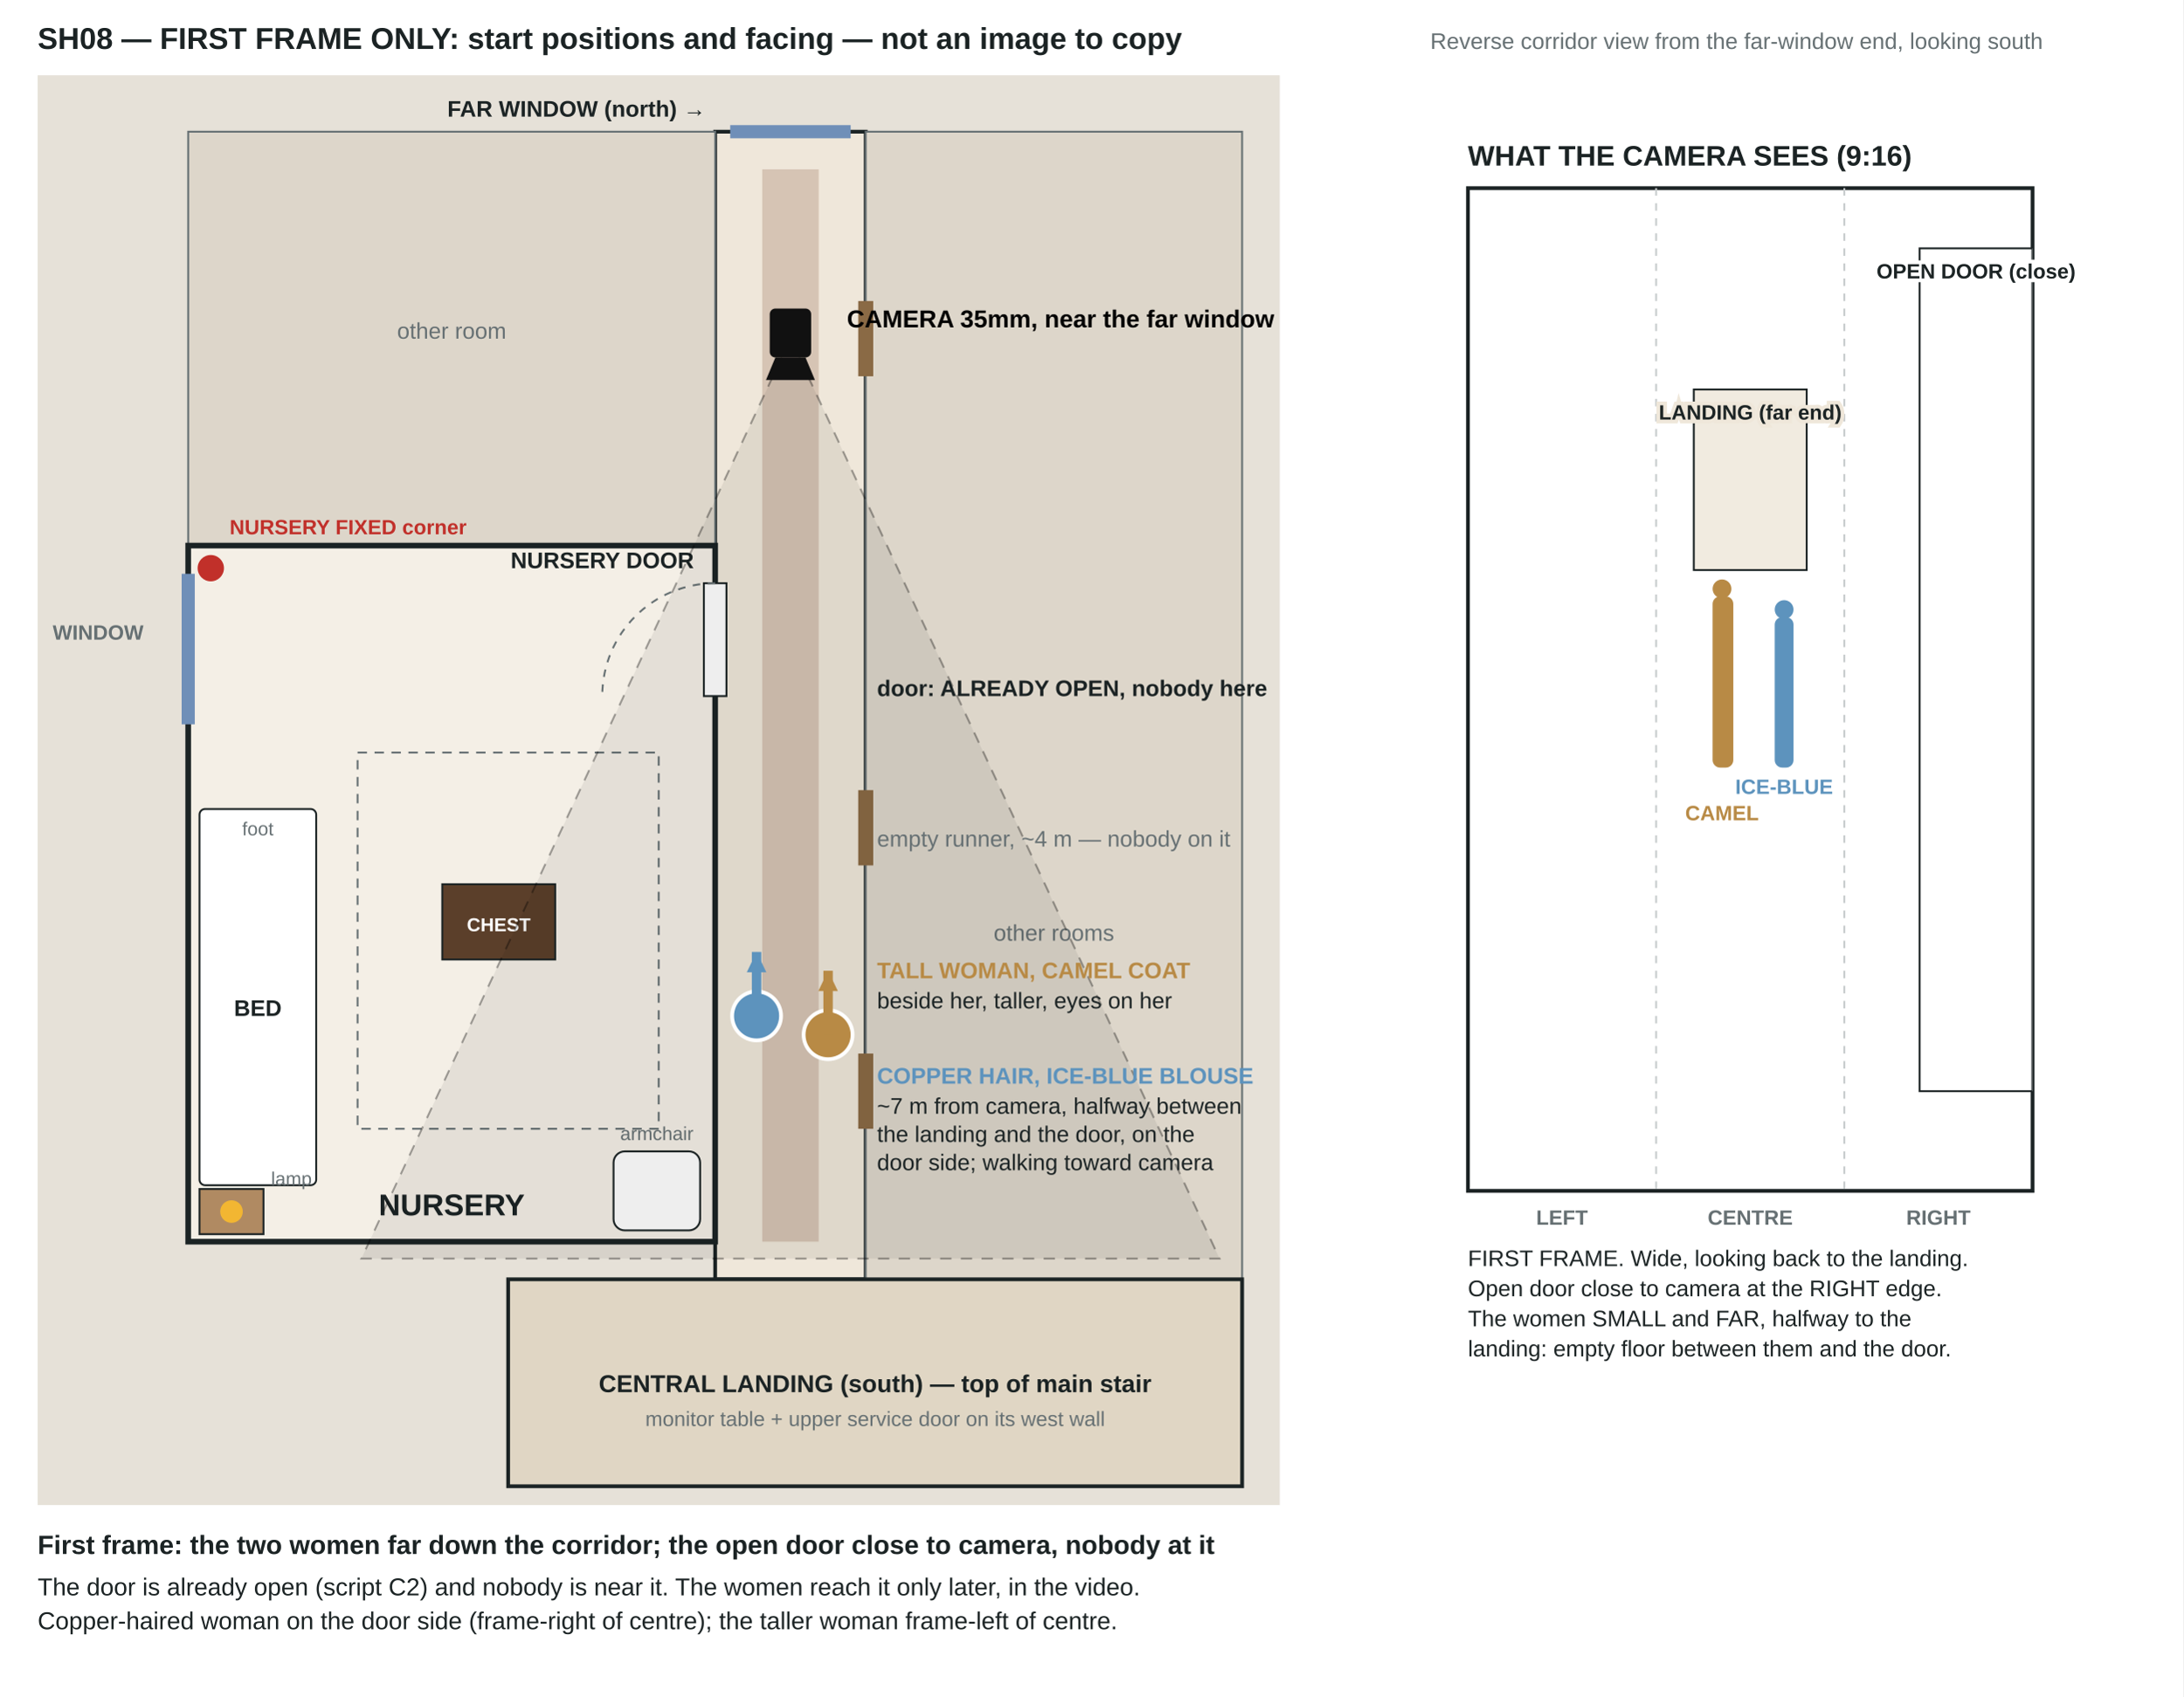
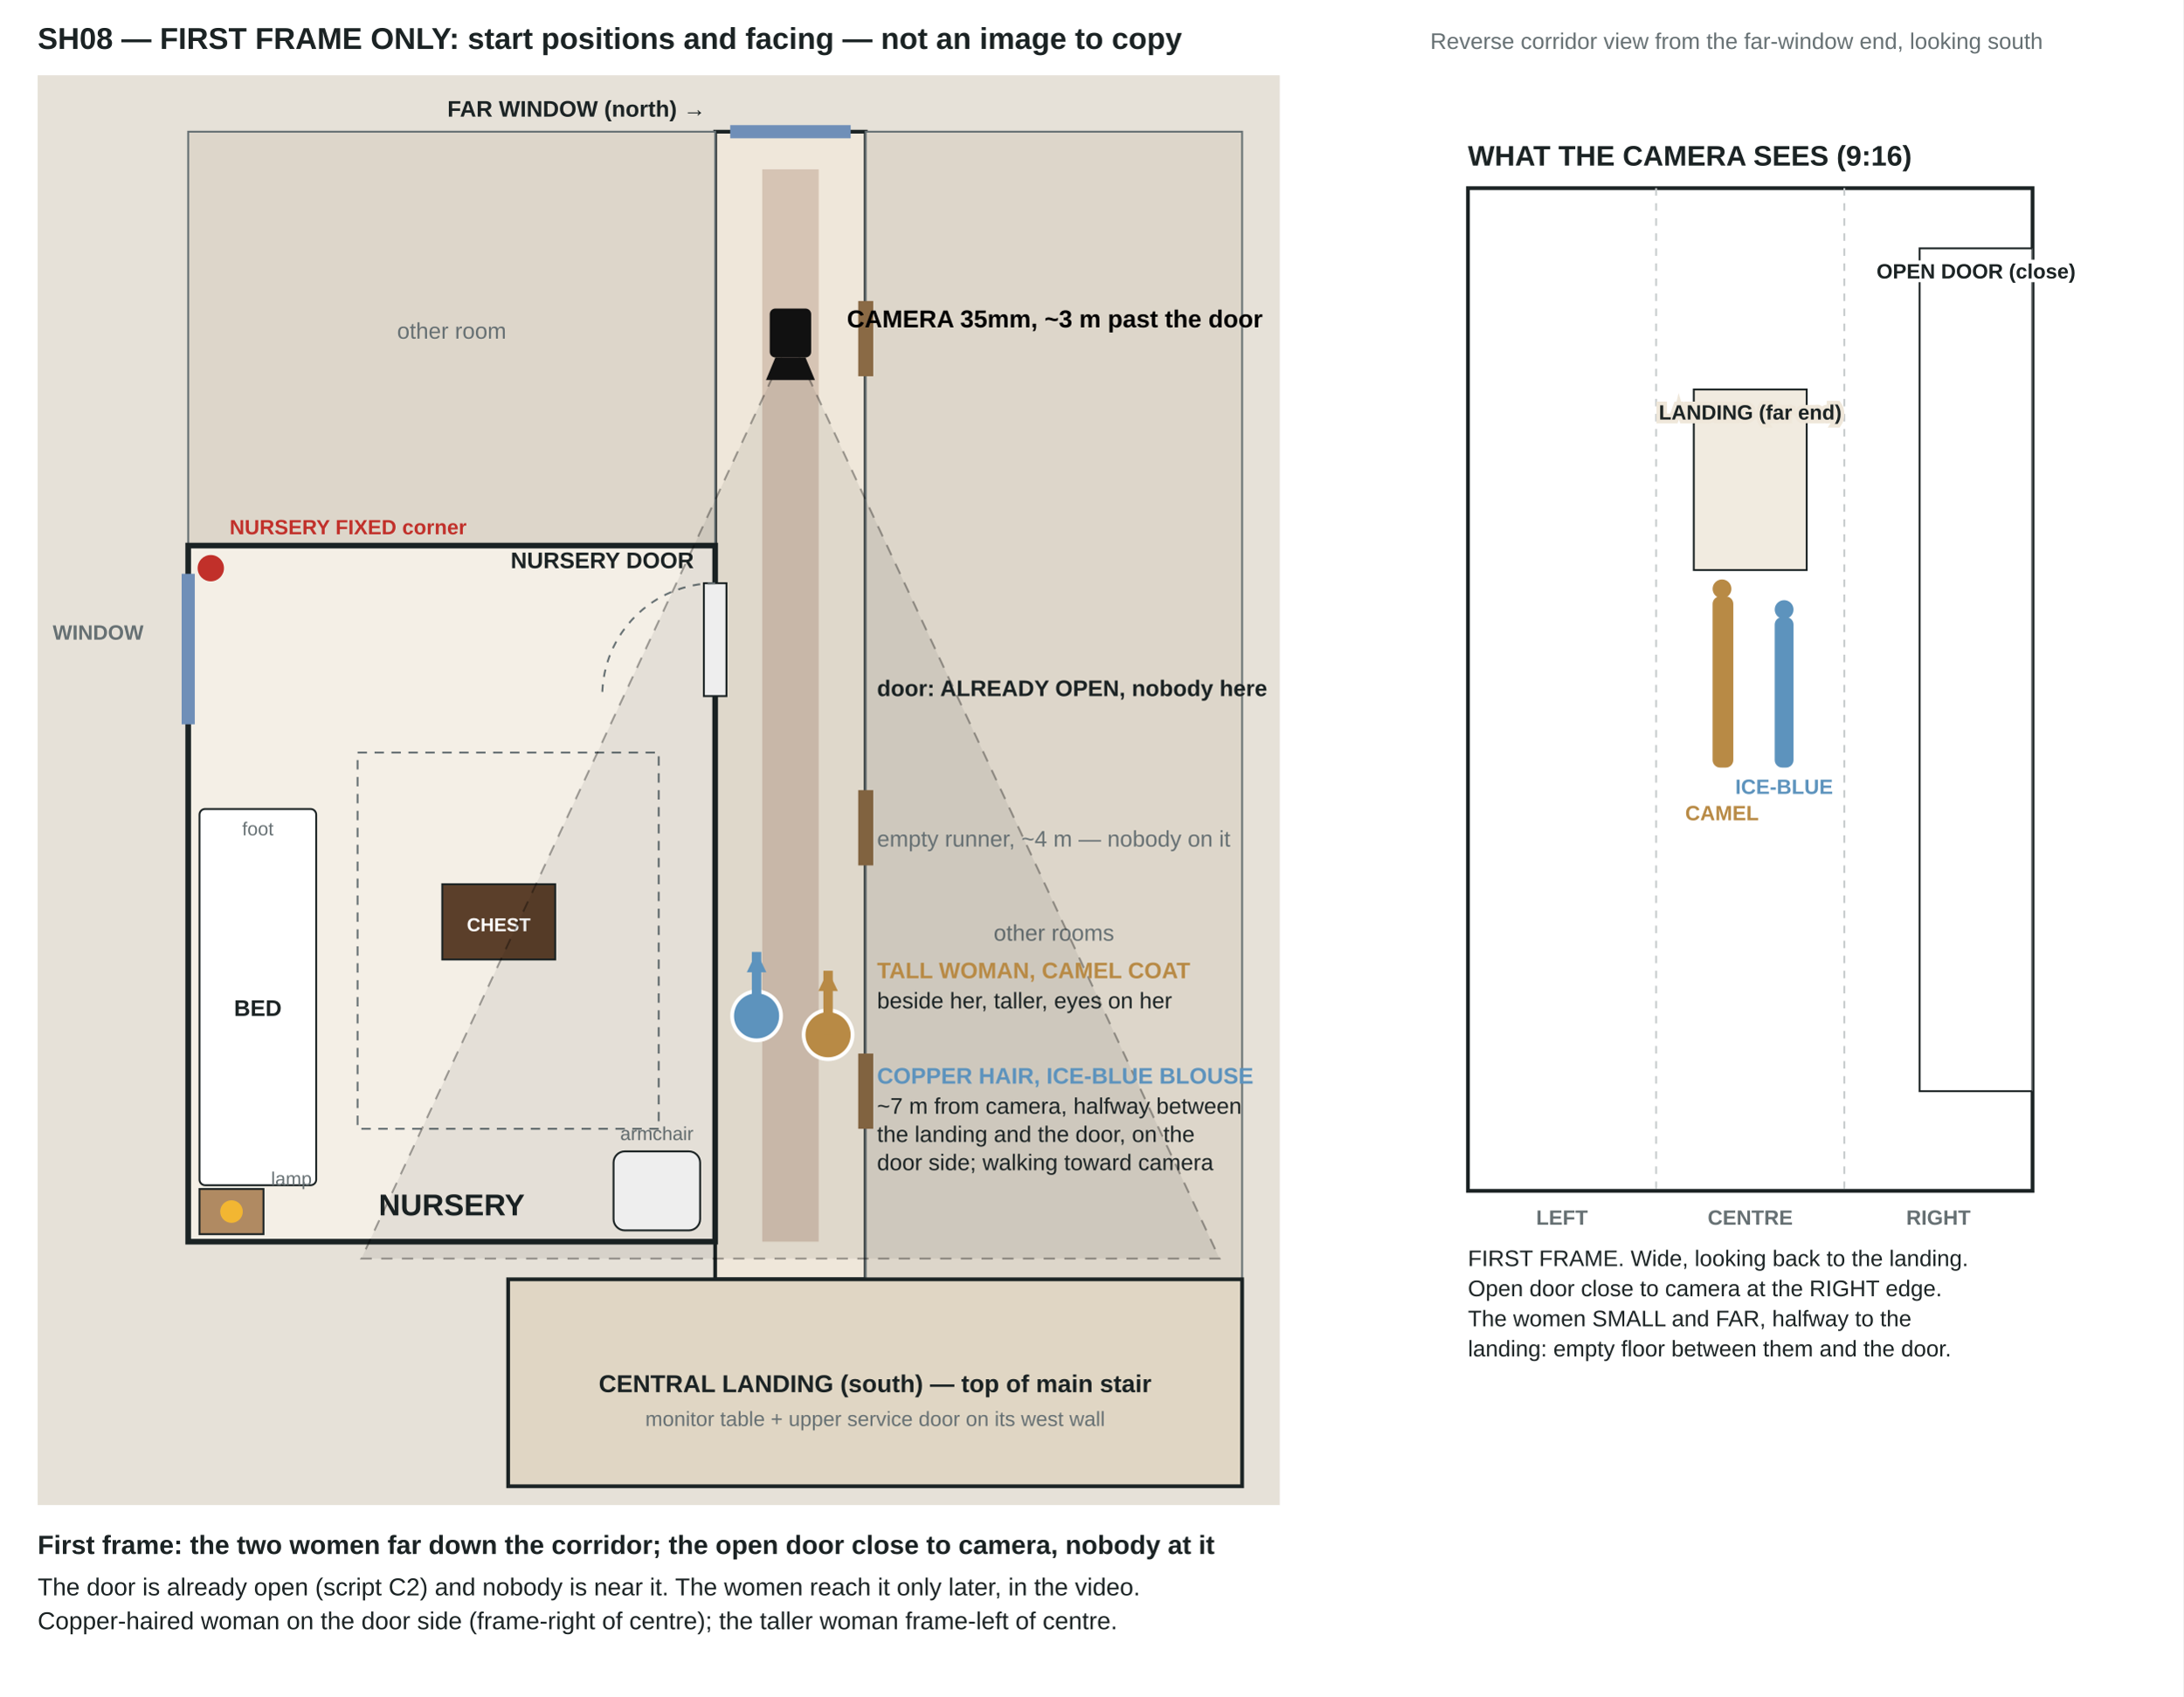
<svg xmlns="http://www.w3.org/2000/svg" width="1160" height="902" viewBox="0 0 1160 902">
  <rect width="100%" height="100%" fill="#ffffff" />
  <g transform="translate(20,40)">
    <rect x="0" y="0" width="660" height="760" fill="#e6e1d8" />
    <rect x="360" y="30" width="80" height="610" fill="#efe7da" stroke="#1b2324" stroke-width="2" />
    <rect x="385" y="50" width="30" height="570" fill="#b99a86" opacity="0.45" />
    <line x1="368" y1="30" x2="432" y2="30" stroke="#6f8fb8" stroke-width="7" />
    <text x="452" y="330" font-size="13" fill="#1b2324" text-anchor="start" font-weight="700" font-family="Arial, Helvetica, sans-serif">UPPER CORRIDOR</text>
    <rect x="440" y="30" width="200" height="610" fill="#ddd6ca" stroke="#667073" />
    <rect x="436" y="120" width="8" height="40" fill="#8a6a45" />
    <rect x="436" y="380" width="8" height="40" fill="#8a6a45" />
    <rect x="436" y="520" width="8" height="40" fill="#8a6a45" />
    <text x="540" y="460" font-size="12" fill="#667073" text-anchor="middle" font-weight="400" font-family="Arial, Helvetica, sans-serif">other rooms</text>
    <rect x="80" y="30" width="280" height="220" fill="#ddd6ca" stroke="#667073" />
    <text x="220" y="140" font-size="12" fill="#667073" text-anchor="middle" font-weight="400" font-family="Arial, Helvetica, sans-serif">other room</text>
    <text x="355" y="22" font-size="12" fill="#1b2324" text-anchor="end" font-weight="700" font-family="Arial, Helvetica, sans-serif">FAR WINDOW (north) →</text>
    <rect x="250" y="640" width="390" height="110" fill="#e0d6c4" stroke="#1b2324" stroke-width="2" />
    <text x="445" y="700" font-size="13" fill="#1b2324" text-anchor="middle" font-weight="700" font-family="Arial, Helvetica, sans-serif">CENTRAL LANDING (south) — top of main stair</text>
    <text x="445" y="718" font-size="11" fill="#667073" text-anchor="middle" font-weight="400" font-family="Arial, Helvetica, sans-serif">monitor table + upper service door on its west wall</text>
    <rect x="80" y="250" width="280" height="370" fill="#f4efe6" stroke="#1b2324" stroke-width="3" />
    <text x="220" y="606" font-size="16" fill="#1b2324" text-anchor="middle" font-weight="700" font-family="Arial, Helvetica, sans-serif">NURSERY</text>
    <line x1="80" y1="265" x2="80" y2="345" stroke="#6f8fb8" stroke-width="7" />
    <text x="8" y="300" font-size="11" fill="#667073" text-anchor="start" font-weight="700" font-family="Arial, Helvetica, sans-serif">WINDOW</text>
    <rect x="354" y="270" width="12" height="60" fill="#ffffff" stroke="#1b2324" />
    <path d="M360 270 A60 60 0 0 0 300 330" fill="none" stroke="#667073" stroke-dasharray="4 4" />
    <text x="300" y="262" font-size="12" fill="#1b2324" text-anchor="middle" font-weight="700" font-family="Arial, Helvetica, sans-serif">NURSERY DOOR</text>
    <rect x="86" y="390" width="62" height="200" rx="3" fill="#ffffff" stroke="#1b2324" />
    <text x="117" y="500" font-size="12" fill="#1b2324" text-anchor="middle" font-weight="700" font-family="Arial, Helvetica, sans-serif">BED</text>
    <text x="117" y="404" font-size="10" fill="#667073" text-anchor="middle" font-weight="400" font-family="Arial, Helvetica, sans-serif">foot</text>
    <rect x="86" y="592" width="34" height="24" fill="#b08a62" stroke="#1b2324" />
    <circle cx="103" cy="604" r="6" fill="#f2b632" />
    <text x="124" y="590" font-size="10" fill="#667073" text-anchor="start" font-weight="400" font-family="Arial, Helvetica, sans-serif">lamp</text>
    <rect x="306" y="572" width="46" height="42" rx="6" fill="#ffffff" stroke="#1b2324" />
    <text x="329" y="566" font-size="10" fill="#667073" text-anchor="middle" font-weight="400" font-family="Arial, Helvetica, sans-serif">armchair</text>
    <rect x="170" y="360" width="160" height="200" fill="none" stroke="#667073" stroke-dasharray="5 4" />
    <rect x="215" y="430" width="60" height="40" fill="#5b3f2a" stroke="#1b2324" />
    <text x="245" y="455" font-size="10" fill="#ffffff" text-anchor="middle" font-weight="700" font-family="Arial, Helvetica, sans-serif">CHEST</text>
    <circle cx="92" cy="262" r="7" fill="#c1302a" />
    <text x="102" y="244" font-size="11" fill="#c1302a" text-anchor="start" font-weight="700" font-family="Arial, Helvetica, sans-serif">NURSERY FIXED corner</text>
    <polygon points="400,140 628,629 172,629" fill="#000000" fill-opacity="0.07" stroke="#000" stroke-opacity="0.35" stroke-dasharray="6 5" />
    <g transform="translate(400,140) rotate(90)">
      <rect x="-16" y="-11" width="26" height="22" rx="3" fill="#111" />
      <polygon points="10,-8 22,-13 22,13 10,8" fill="#111" />
    </g>
-     <text x="430" y="134" font-size="13" fill="#000" text-anchor="start" font-weight="700" font-family="Arial, Helvetica, sans-serif">CAMERA 35mm, near the far window</text>
+     <text x="430" y="134" font-size="13" fill="#000" text-anchor="start" font-weight="700" font-family="Arial, Helvetica, sans-serif">CAMERA 35mm, ~3 m past the door</text>
    <circle cx="382" cy="500" r="13" fill="#5d93bd" stroke="#fff" stroke-width="2" />
    <line x1="382" y1="500" x2="382.0" y2="466.0" stroke="#5d93bd" stroke-width="5" />
    <polygon points="382.0,466.0 387.2,476.8 376.8,476.8" fill="#5d93bd" />
    <text x="446" y="536" font-size="12" fill="#5d93bd" text-anchor="start" font-weight="700" font-family="Arial, Helvetica, sans-serif">COPPER HAIR, ICE-BLUE BLOUSE</text>
    <text x="446" y="552" font-size="12" fill="#1b2324" text-anchor="start" font-weight="400" font-family="Arial, Helvetica, sans-serif">~7 m from camera, halfway between</text>
    <text x="446" y="567" font-size="12" fill="#1b2324" text-anchor="start" font-weight="400" font-family="Arial, Helvetica, sans-serif">the landing and the door, on the</text>
    <text x="446" y="582" font-size="12" fill="#1b2324" text-anchor="start" font-weight="400" font-family="Arial, Helvetica, sans-serif">door side; walking toward camera</text>
    <circle cx="420" cy="510" r="13" fill="#b88a45" stroke="#fff" stroke-width="2" />
    <line x1="420" y1="510" x2="420.0" y2="476.0" stroke="#b88a45" stroke-width="5" />
    <polygon points="420.0,476.0 425.2,486.8 414.8,486.8" fill="#b88a45" />
    <text x="446" y="480" font-size="12" fill="#b88a45" text-anchor="start" font-weight="700" font-family="Arial, Helvetica, sans-serif">TALL WOMAN, CAMEL COAT</text>
    <text x="446" y="496" font-size="12" fill="#1b2324" text-anchor="start" font-weight="400" font-family="Arial, Helvetica, sans-serif">beside her, taller, eyes on her</text>
    <text x="446" y="330" font-size="12" fill="#1b2324" text-anchor="start" font-weight="700" font-family="Arial, Helvetica, sans-serif">door: ALREADY OPEN, nobody here</text>
    <text x="446" y="410" font-size="12" fill="#667073" text-anchor="start" font-weight="400" font-family="Arial, Helvetica, sans-serif">empty runner, ~4 m — nobody on it</text>
    <text x="760" y="48" font-size="15" fill="#1b2324" text-anchor="start" font-weight="700" font-family="Arial, Helvetica, sans-serif">WHAT THE CAMERA SEES (9:16)</text>
    <rect x="760" y="60" width="300" height="533" fill="#ffffff" stroke="#1b2324" stroke-width="2" />
    <line x1="860" y1="60" x2="860" y2="593" stroke="#c8cccd" stroke-dasharray="4 4" />
    <line x1="960" y1="60" x2="960" y2="593" stroke="#c8cccd" stroke-dasharray="4 4" />
    <text x="810.0" y="611" font-size="11" fill="#667073" text-anchor="middle" font-weight="600" font-family="Arial, Helvetica, sans-serif">LEFT</text>
    <text x="910.0" y="611" font-size="11" fill="#667073" text-anchor="middle" font-weight="600" font-family="Arial, Helvetica, sans-serif">CENTRE</text>
    <text x="1010.0" y="611" font-size="11" fill="#667073" text-anchor="middle" font-weight="600" font-family="Arial, Helvetica, sans-serif">RIGHT</text>
    <clipPath id="frameclip">
      <rect x="760" y="60" width="300" height="533" />
    </clipPath>
    <g clip-path="url(#frameclip)">
      <rect x="880" y="167" width="60" height="96" fill="#efe7da" fill-opacity="0.85" stroke="#1b2324" />
      <rect x="1000" y="92" width="60" height="448" fill="#ffffff" fill-opacity="0.85" stroke="#1b2324" />
      <circle cx="895" cy="273" r="5" fill="#b88a45" />
      <rect x="890" y="277" width="11" height="91" rx="4" fill="#b88a45" />
      <circle cx="928" cy="284" r="5" fill="#5d93bd" />
      <rect x="923" y="288" width="10" height="80" rx="4" fill="#5d93bd" />
    </g>
    <text x="910" y="183" font-size="11" fill="#1b2324" text-anchor="middle" font-weight="700" font-family="Arial, Helvetica, sans-serif" paint-order="stroke" stroke="#efe7da" stroke-width="4">LANDING (far end)</text>
    <text x="1030" y="108" font-size="11" fill="#1b2324" text-anchor="middle" font-weight="700" font-family="Arial, Helvetica, sans-serif" paint-order="stroke" stroke="#ffffff" stroke-width="4">OPEN DOOR (close)</text>
    <text x="895" y="396" font-size="11" fill="#b88a45" text-anchor="middle" font-weight="700" font-family="Arial, Helvetica, sans-serif" paint-order="stroke" stroke="#ffffff" stroke-width="4">CAMEL</text>
    <text x="928" y="382" font-size="11" fill="#5d93bd" text-anchor="middle" font-weight="700" font-family="Arial, Helvetica, sans-serif" paint-order="stroke" stroke="#ffffff" stroke-width="4">ICE-BLUE</text>
    <text x="760" y="633" font-size="12" fill="#1b2324" text-anchor="start" font-weight="400" font-family="Arial, Helvetica, sans-serif">FIRST FRAME. Wide, looking back to the landing.</text>
    <text x="760" y="649" font-size="12" fill="#1b2324" text-anchor="start" font-weight="400" font-family="Arial, Helvetica, sans-serif">Open door close to camera at the RIGHT edge.</text>
    <text x="760" y="665" font-size="12" fill="#1b2324" text-anchor="start" font-weight="400" font-family="Arial, Helvetica, sans-serif">The women SMALL and FAR, halfway to the</text>
    <text x="760" y="681" font-size="12" fill="#1b2324" text-anchor="start" font-weight="400" font-family="Arial, Helvetica, sans-serif">landing: empty floor between them and the door.</text>
  </g>
  <text x="20" y="26" font-size="16" fill="#1b2324" text-anchor="start" font-weight="700" font-family="Arial, Helvetica, sans-serif">SH08 — FIRST FRAME ONLY: start positions and facing — not an image to copy</text>
  <text x="20" y="826" font-size="14" fill="#1b2324" text-anchor="start" font-weight="700" font-family="Arial, Helvetica, sans-serif">First frame: the two women far down the corridor; the open door close to camera, nobody at it</text>
  <text x="760" y="26" font-size="12" fill="#667073" text-anchor="start" font-weight="400" font-family="Arial, Helvetica, sans-serif">Reverse corridor view from the far-window end, looking south</text>
  <text x="20" y="848" font-size="13" fill="#1b2324" text-anchor="start" font-weight="400" font-family="Arial, Helvetica, sans-serif">The door is already open (script C2) and nobody is near it. The women reach it only later, in the video.</text>
  <text x="20" y="866" font-size="13" fill="#1b2324" text-anchor="start" font-weight="400" font-family="Arial, Helvetica, sans-serif">Copper-haired woman on the door side (frame-right of centre); the taller woman frame-left of centre.</text>
</svg>
